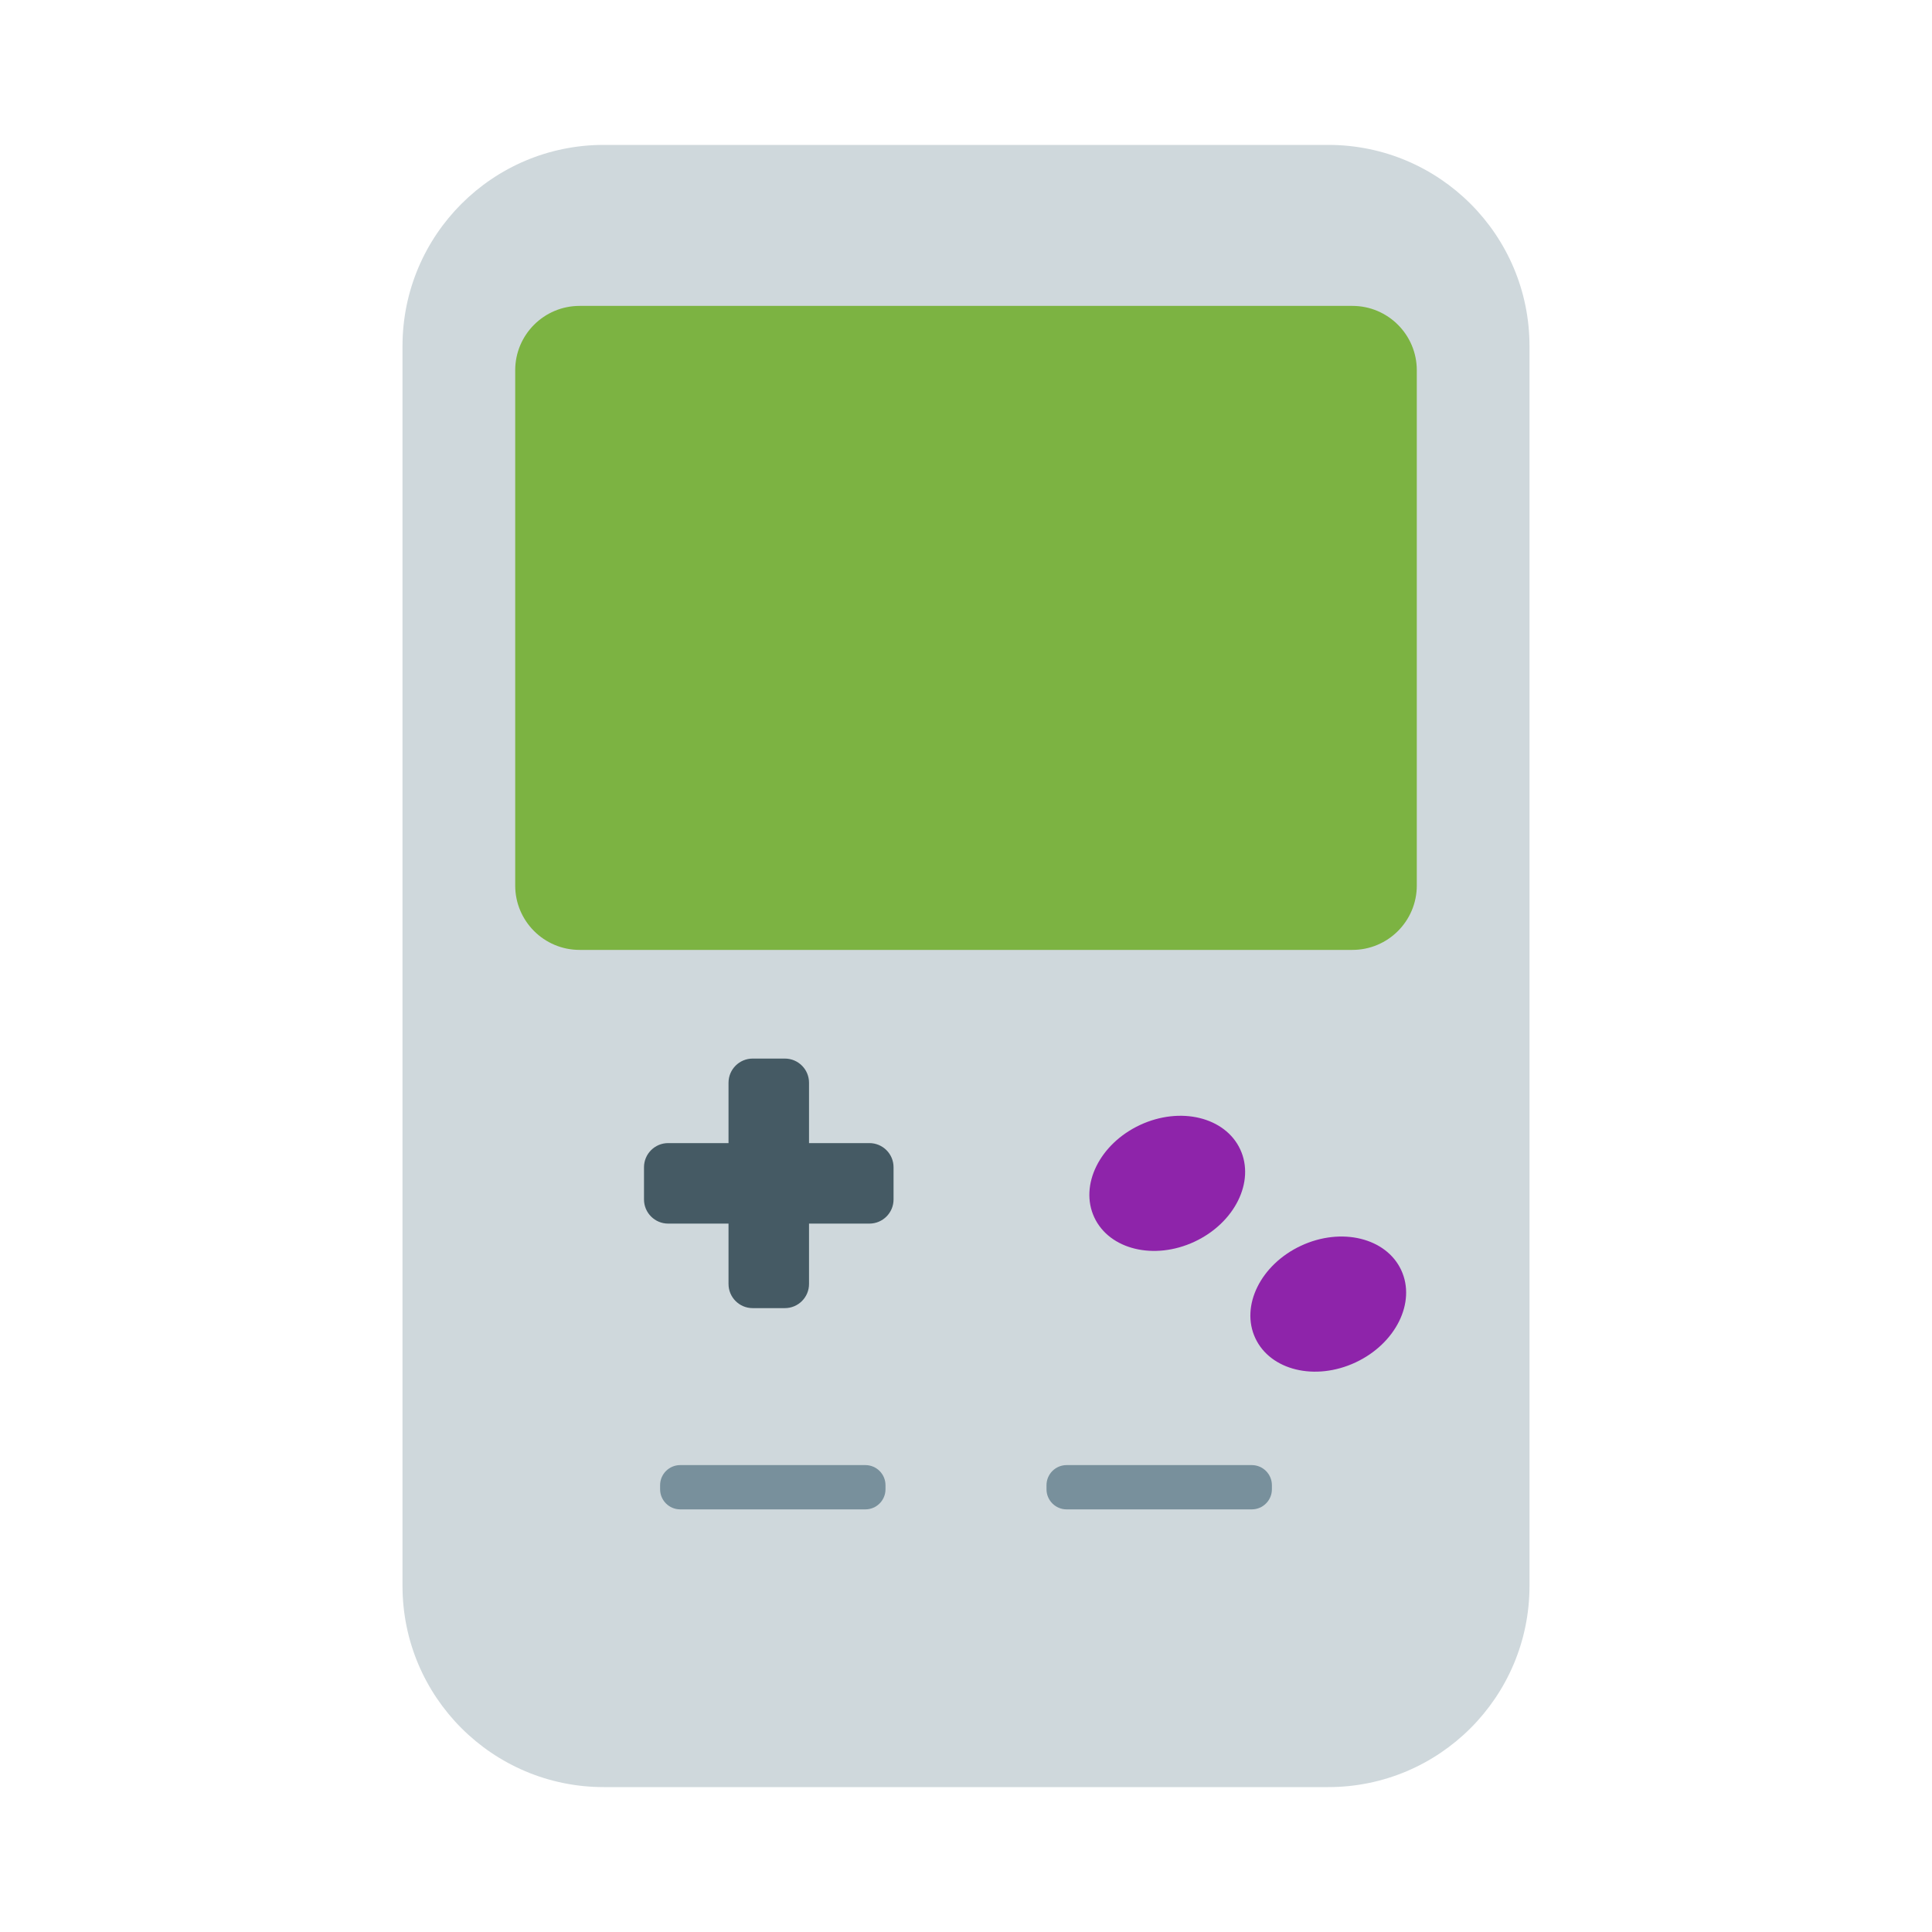
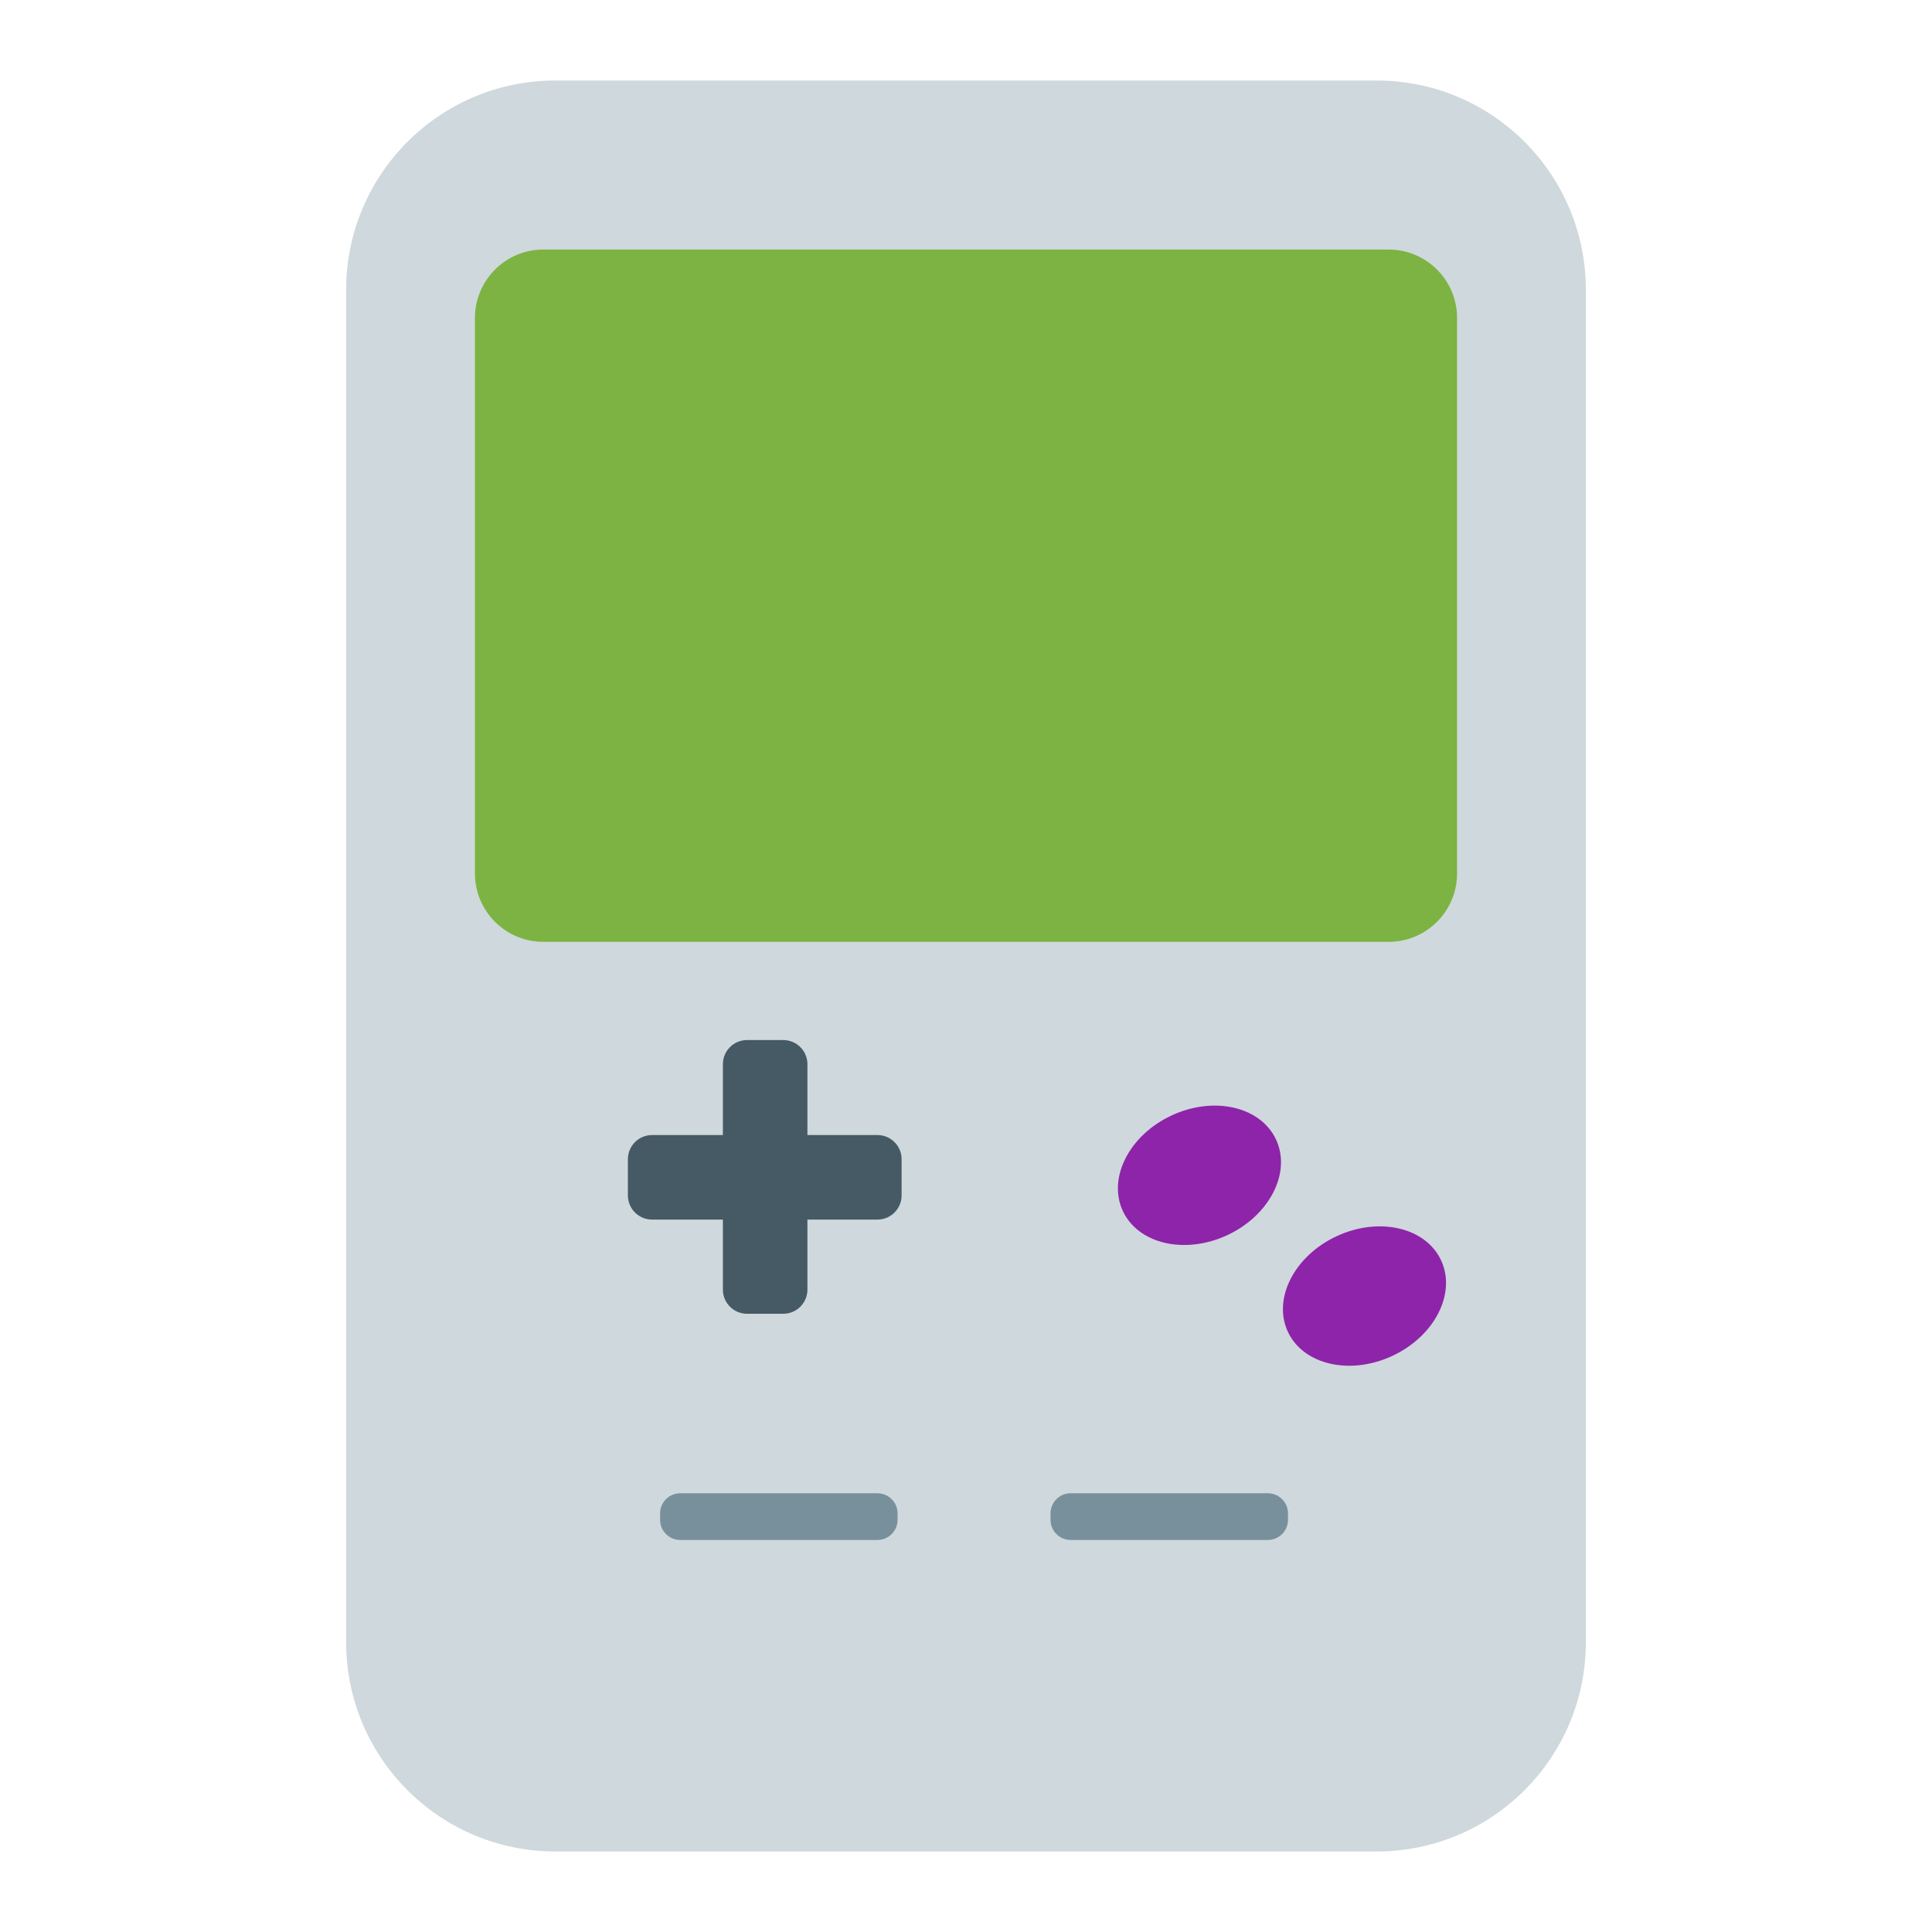
<svg xmlns="http://www.w3.org/2000/svg" viewBox="0 0 24 24">
-   <rect x="5" y="1.8" width="14" height="20.4" rx="2.5" fill="#cfd8dc" />
-   <rect x="6.4" y="3.8" width="11.2" height="8" rx="0.8" fill="#7cb342" />
-   <rect x="8" y="14.2" width="3.1" height="1" rx="0.3" fill="#455a64" />
-   <rect x="9.05" y="13.15" width="1" height="3.1" rx="0.3" fill="#455a64" />
-   <ellipse cx="14.5" cy="14.7" rx="1" ry="0.8" fill="#8e24aa" transform="rotate(-25 14.5 14.7)" />
-   <ellipse cx="16.5" cy="16.2" rx="1" ry="0.8" fill="#8e24aa" transform="rotate(-25 16.5 16.2)" />
-   <rect x="8.2" y="18.2" width="2.8" height="0.55" rx="0.25" fill="#78909c" />
-   <rect x="13" y="18.2" width="2.8" height="0.55" rx="0.25" fill="#78909c" />
+   <rect x="4.3" y="1" width="15.4" height="22" rx="2.6" fill="#cfd8dc" />
+   <rect x="5.9" y="3.1" width="12.2" height="8.6" rx="0.85" fill="#7cb342" />
+   <rect x="7.8" y="14.1" width="3.4" height="1.05" rx="0.3" fill="#455a64" />
+   <rect x="8.98" y="12.92" width="1.05" height="3.4" rx="0.3" fill="#455a64" />
+   <ellipse cx="14.9" cy="14.6" rx="1.05" ry="0.82" fill="#8e24aa" transform="rotate(-25 14.9 14.6)" />
+   <ellipse cx="16.95" cy="16.1" rx="1.05" ry="0.82" fill="#8e24aa" transform="rotate(-25 16.95 16.1)" />
+   <rect x="8.2" y="18.55" width="2.95" height="0.58" rx="0.25" fill="#78909c" />
+   <rect x="13.05" y="18.55" width="2.95" height="0.58" rx="0.25" fill="#78909c" />
</svg>
